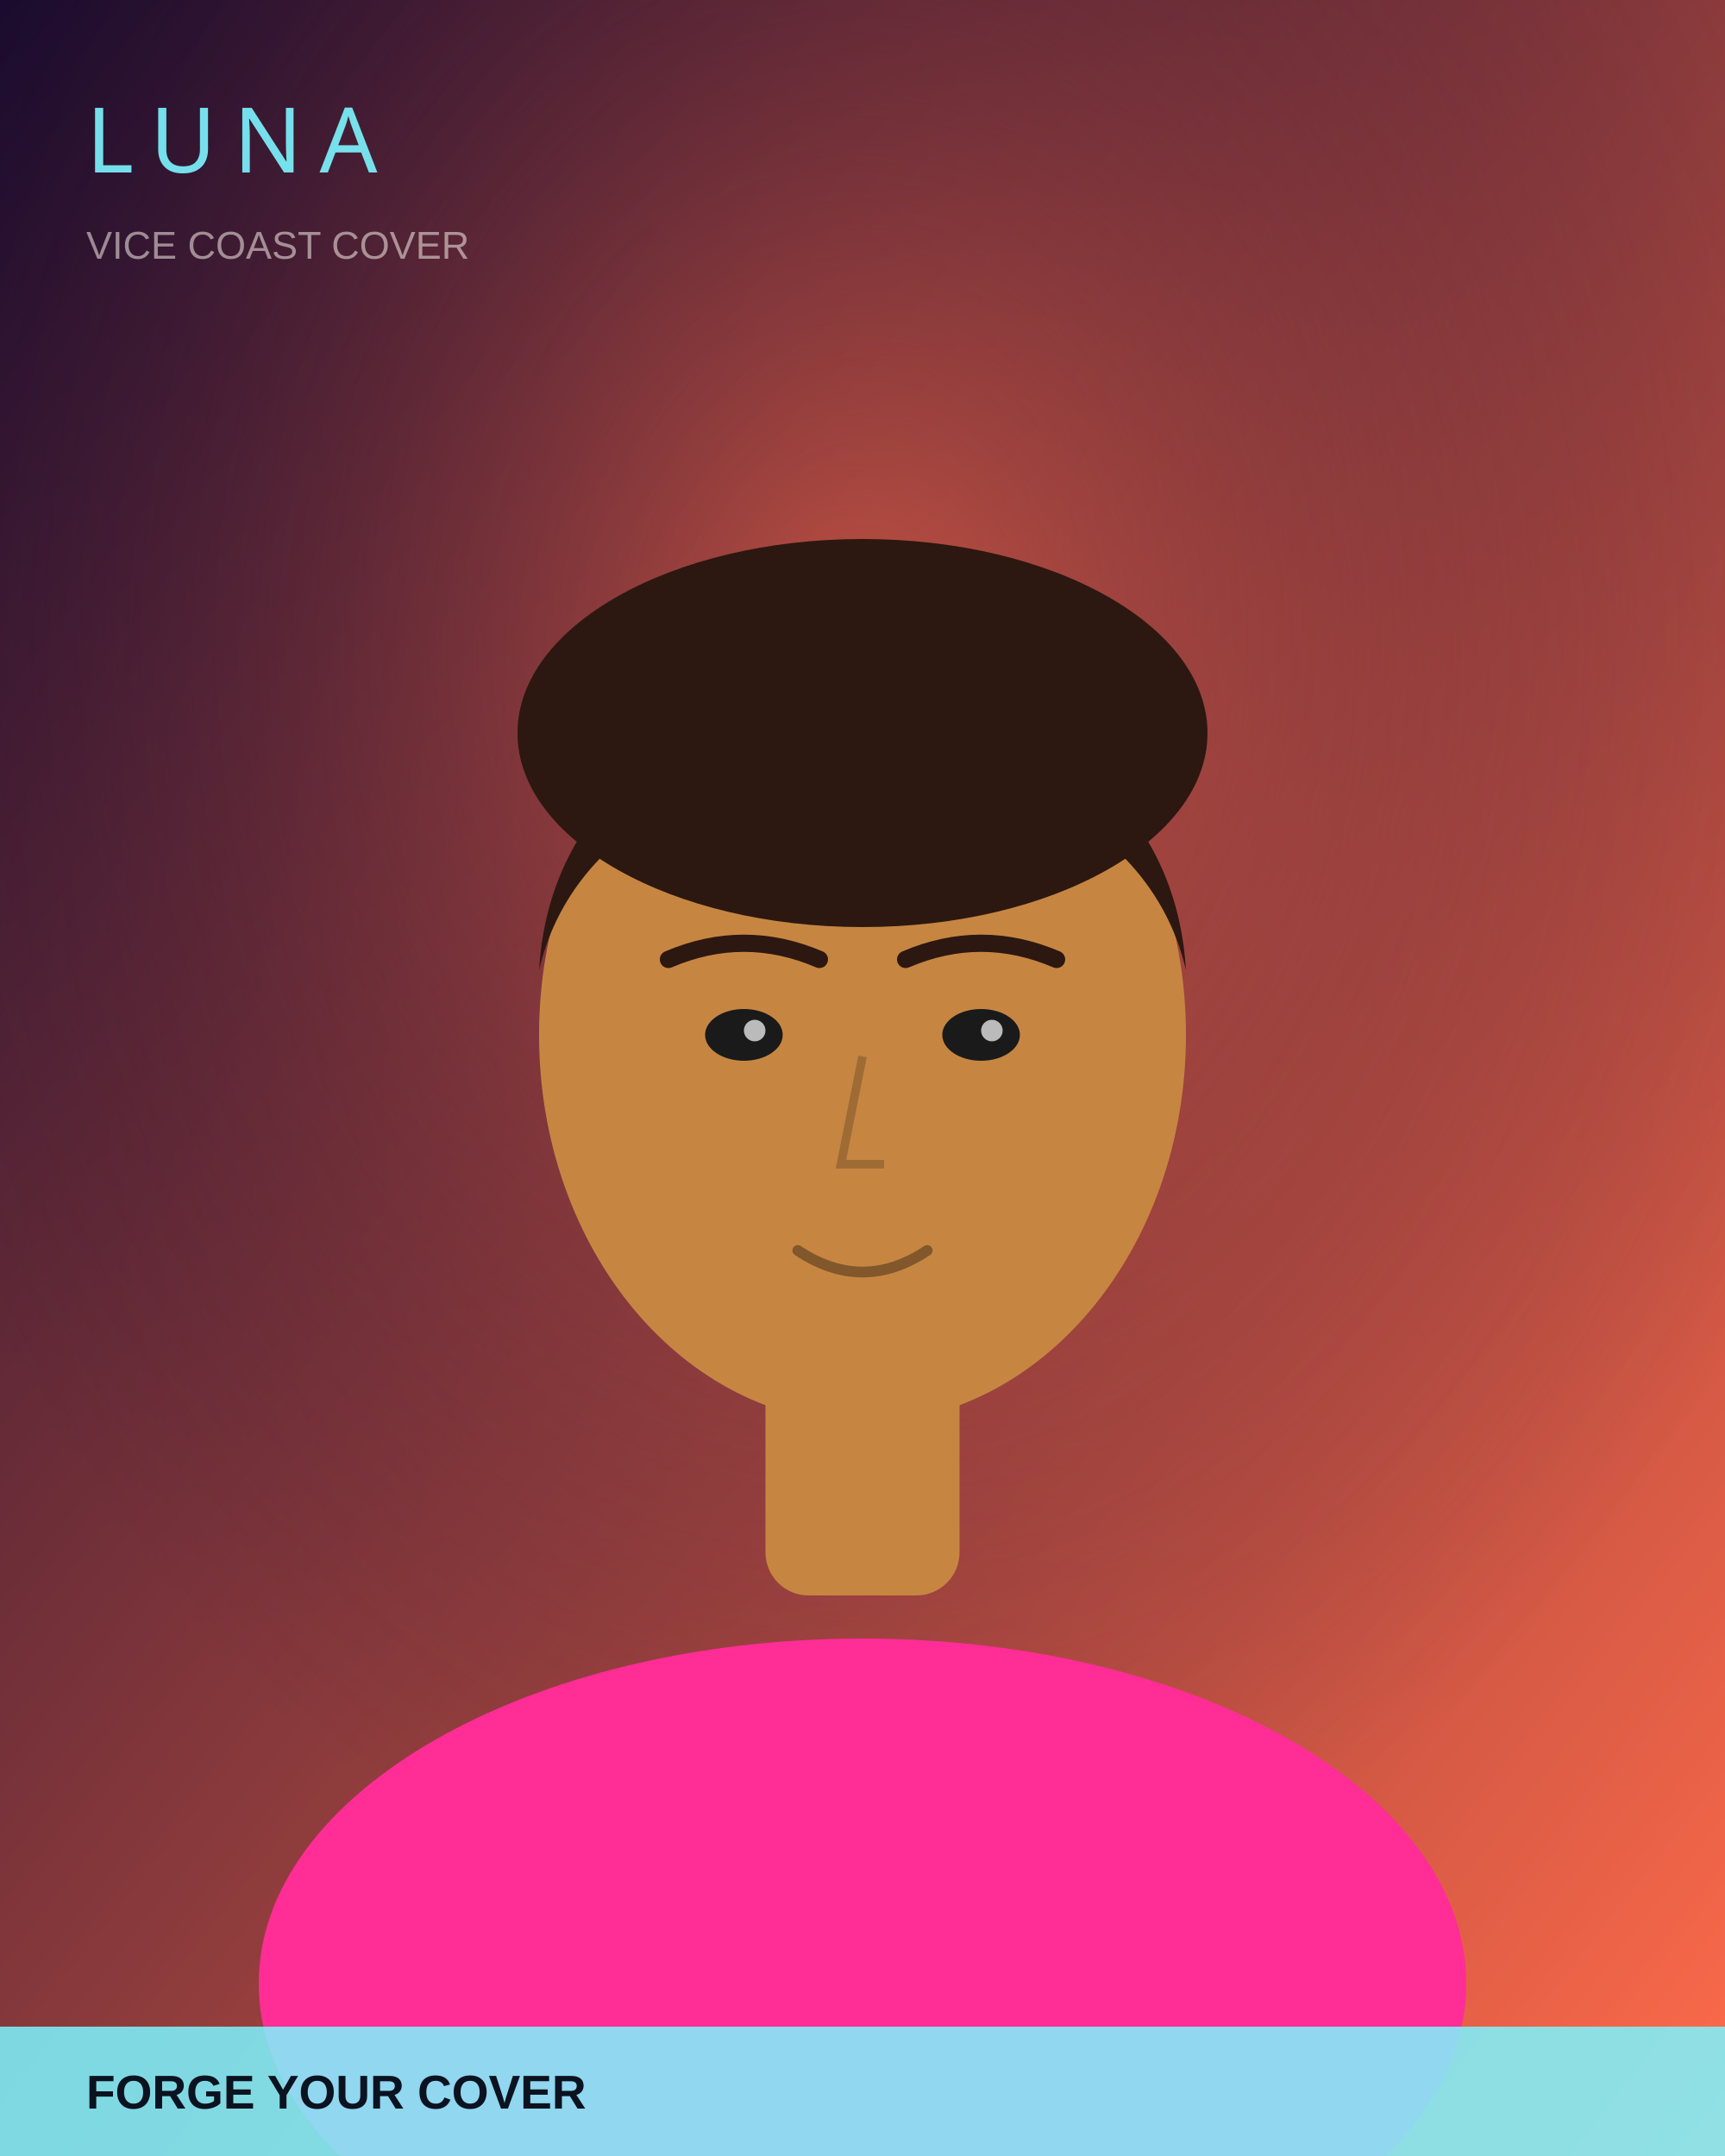
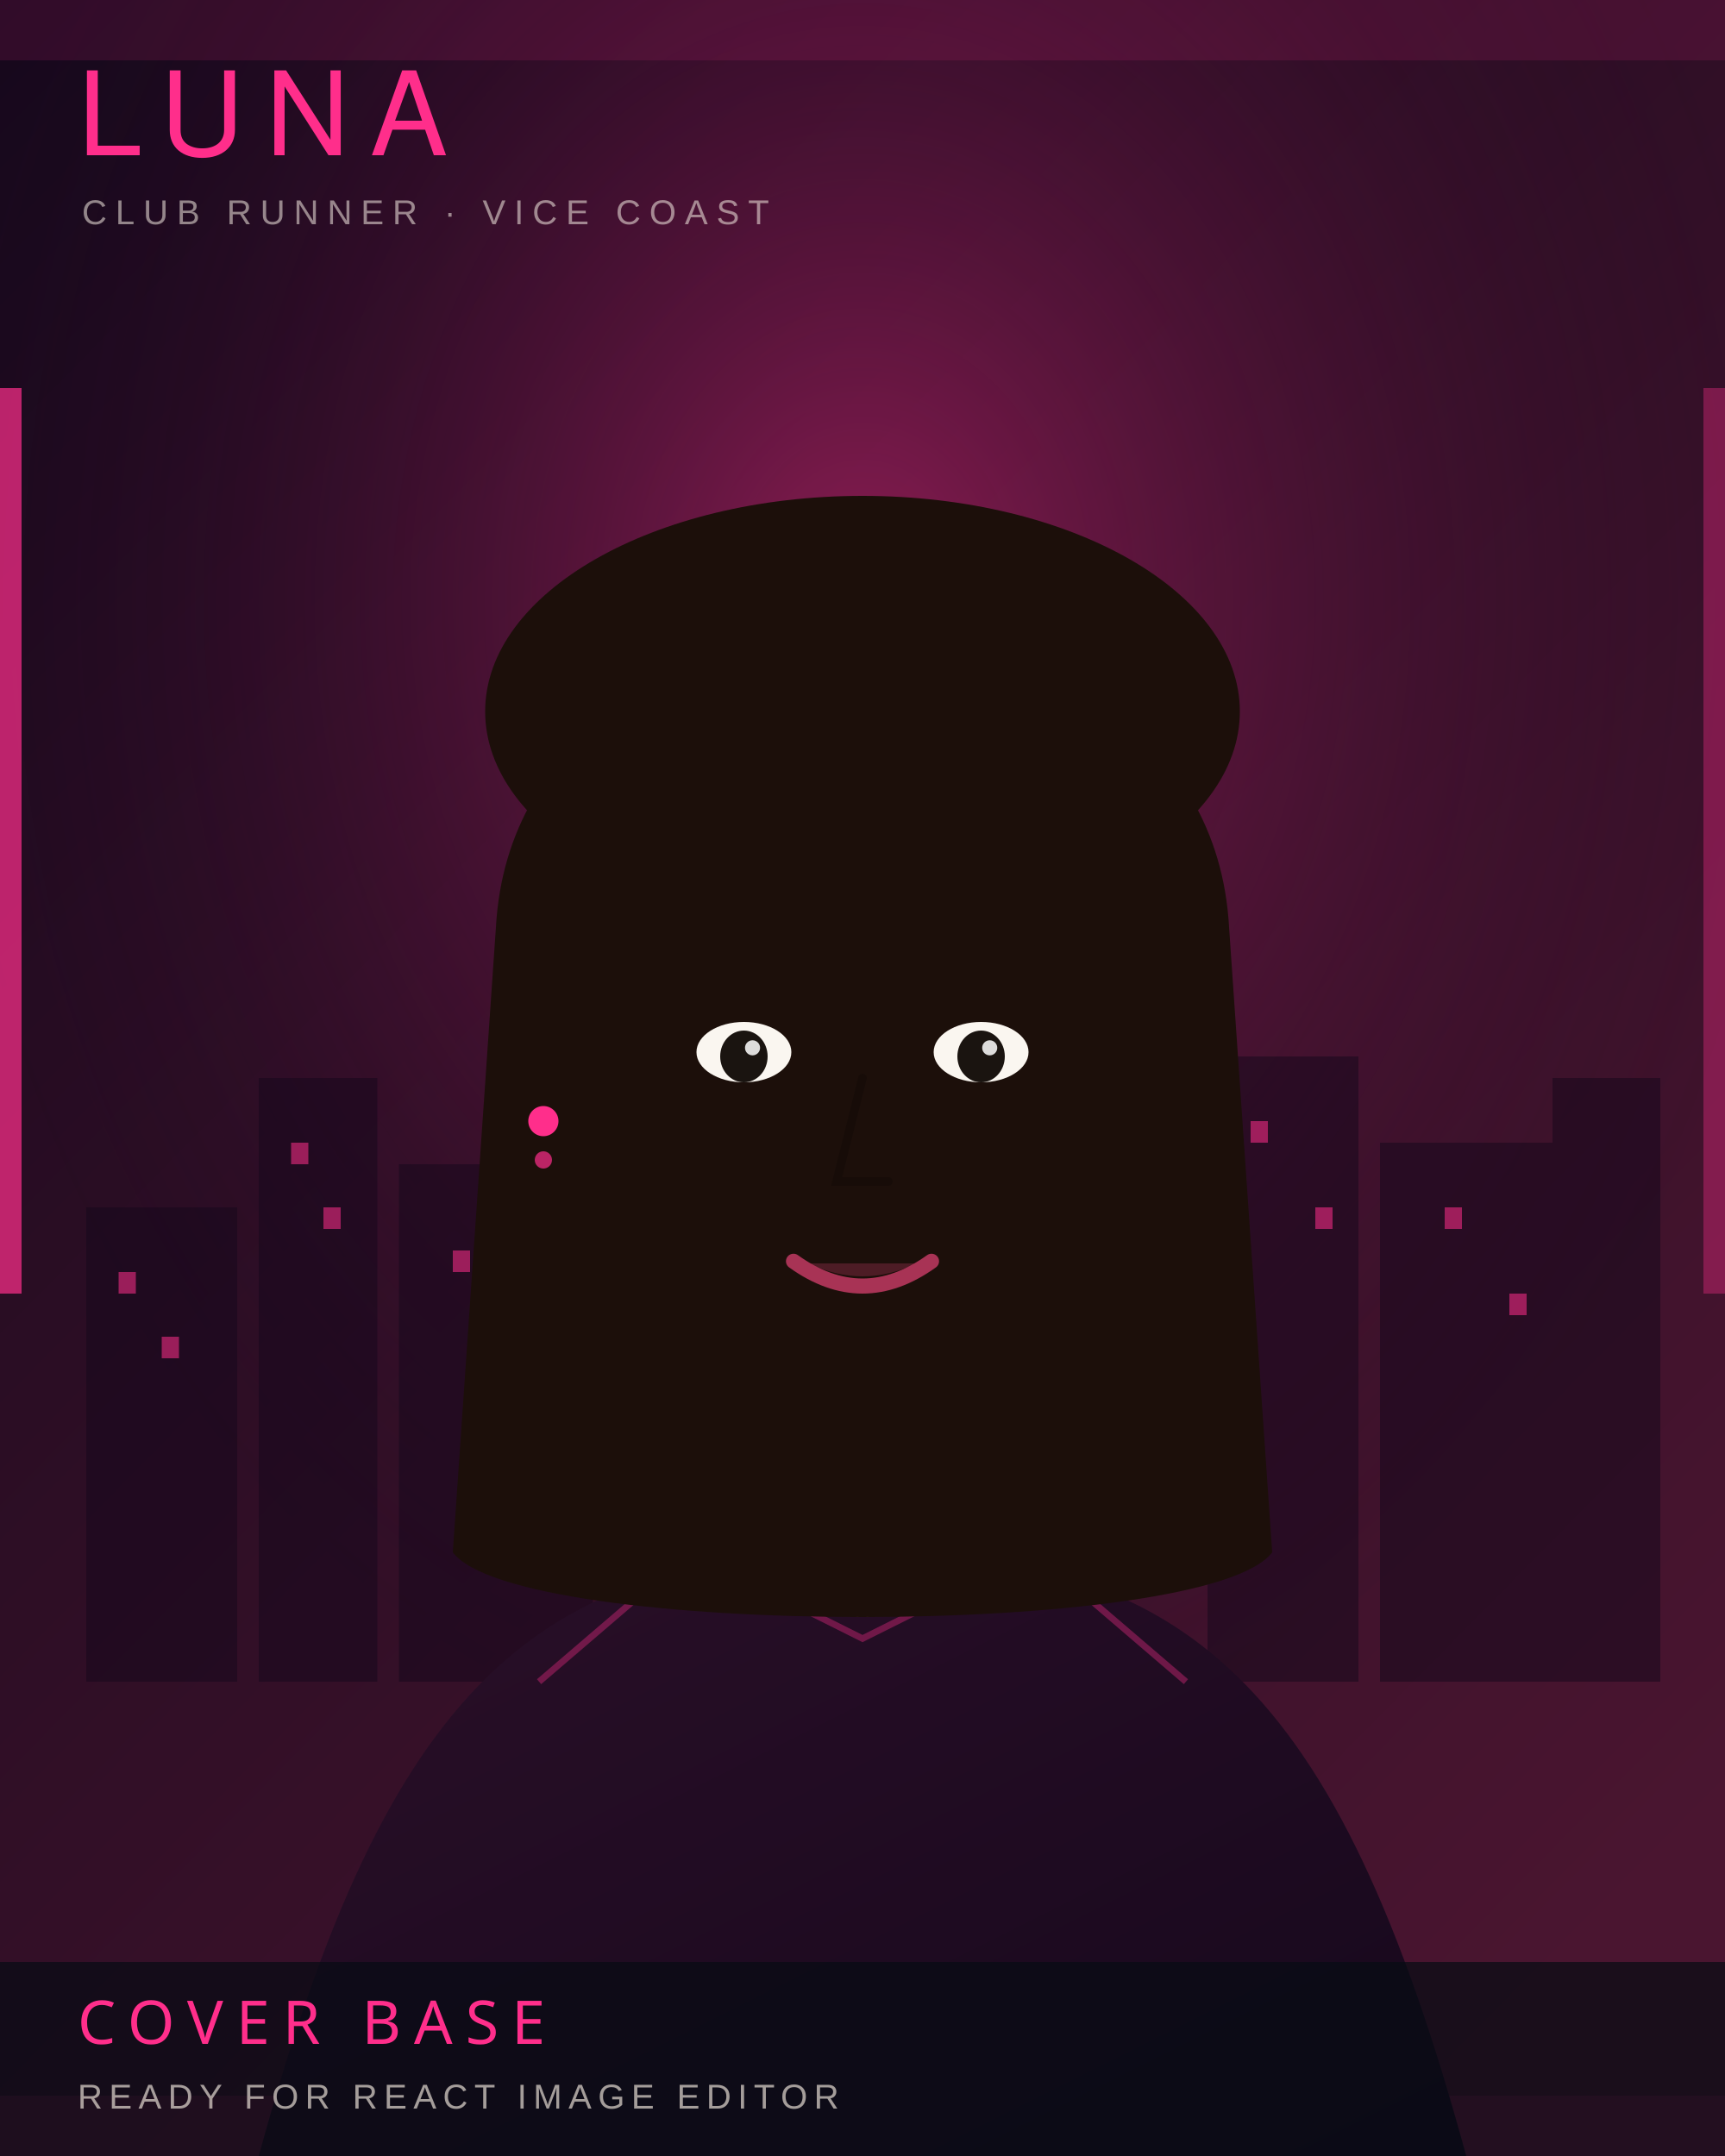
<svg xmlns="http://www.w3.org/2000/svg" width="800" height="1000" viewBox="0 0 800 1000">
  <defs>
-     <linearGradient id="bg" x1="0" y1="0" x2="1" y2="1">
-       <stop offset="0%" stop-color="#1A0B2E" />
-       <stop offset="100%" stop-color="#FF6B4A" />
+     <linearGradient id="bg" x1="0" y1="0" x2="0.8" y2="1">
+       <stop offset="0%" stop-color="#16081c" />
+       <stop offset="100%" stop-color="#4a1530" />
    </linearGradient>
-     <radialGradient id="glow" cx="50%" cy="30%" r="60%">
-       <stop offset="0%" stop-color="#FF6B4A" stop-opacity="0.55" />
-       <stop offset="100%" stop-color="#1A0B2E" stop-opacity="0" />
+     <linearGradient id="skyline" x1="0" y1="0" x2="0" y2="1">
+       <stop offset="0%" stop-color="#ff2e8b" stop-opacity="0.35" />
+       <stop offset="100%" stop-color="#ff2e8b" stop-opacity="0" />
+     </linearGradient>
+     <radialGradient id="halo" cx="50%" cy="28%" r="55%">
+       <stop offset="0%" stop-color="#ff2e8b" stop-opacity="0.45" />
+       <stop offset="100%" stop-color="#16081c" stop-opacity="0" />
    </radialGradient>
+     <linearGradient id="shirtGrad" x1="0" y1="0" x2="1" y2="1">
+       <stop offset="0%" stop-color="#2a0f28" />
+       <stop offset="100%" stop-color="#16081c" />
+     </linearGradient>
  </defs>
  <rect width="800" height="1000" fill="url(#bg)" />
-   <rect width="800" height="1000" fill="url(#glow)" />
-   <text x="40" y="80" font-family="Arial Black, sans-serif" font-size="42" fill="#7CF5FF" opacity="0.9" letter-spacing="8">LUNA</text>
-   <text x="40" y="120" font-family="Arial, sans-serif" font-size="18" fill="#F5EDE6" opacity="0.55">VICE COAST COVER</text>
-   <ellipse cx="400" cy="920" rx="280" ry="160" fill="#FF2D95" />
-   <rect x="355" y="620" width="90" height="120" rx="20" fill="#C68642" />
-   <ellipse cx="400" cy="480" rx="150" ry="180" fill="#C68642" />
-   <path d="M250 450 C260 280 540 280 550 450 C520 320 280 320 250 450 Z" fill="#2C1810" />
-   <ellipse cx="400" cy="340" rx="160" ry="90" fill="#2C1810" />
-   <ellipse cx="345" cy="480" rx="18" ry="12" fill="#1a1a1a" />
-   <ellipse cx="455" cy="480" rx="18" ry="12" fill="#1a1a1a" />
-   <circle cx="350" cy="478" r="5" fill="#fff" opacity="0.7" />
-   <circle cx="460" cy="478" r="5" fill="#fff" opacity="0.7" />
-   <path d="M310 445 Q345 430 380 445" stroke="#2C1810" stroke-width="8" fill="none" stroke-linecap="round" />
-   <path d="M420 445 Q455 430 490 445" stroke="#2C1810" stroke-width="8" fill="none" stroke-linecap="round" />
-   <path d="M400 490 L390 540 L410 540" stroke="#000" stroke-opacity="0.2" stroke-width="4" fill="none" />
-   <path d="M370 580 Q400 600 430 580" stroke="#000" stroke-opacity="0.35" stroke-width="5" fill="none" stroke-linecap="round" />
-   <rect x="0" y="940" width="800" height="60" fill="#7CF5FF" opacity="0.85" />
-   <text x="40" y="978" font-family="Arial, sans-serif" font-size="22" fill="#0B1220" font-weight="700">FORGE YOUR COVER</text>
+   <rect width="800" height="1000" fill="url(#halo)" />
+   <g opacity="0.55" fill="#16081c">
+     <rect x="40" y="560" width="70" height="220" />
+     <rect x="120" y="500" width="55" height="280" />
+     <rect x="185" y="540" width="90" height="240" />
+     <rect x="290" y="470" width="48" height="310" />
+     <rect x="560" y="490" width="70" height="290" />
+     <rect x="640" y="530" width="95" height="250" />
+     <rect x="720" y="500" width="50" height="280" />
+   </g>
+   <g fill="#ff2e8b" opacity="0.55">
+     <rect x="55" y="590" width="8" height="10" />
+     <rect x="75" y="620" width="8" height="10" />
+     <rect x="135" y="530" width="8" height="10" />
+     <rect x="150" y="560" width="8" height="10" />
+     <rect x="210" y="580" width="8" height="10" />
+     <rect x="240" y="610" width="8" height="10" />
+     <rect x="580" y="520" width="8" height="10" />
+     <rect x="610" y="560" width="8" height="10" />
+     <rect x="670" y="560" width="8" height="10" />
+     <rect x="700" y="600" width="8" height="10" />
+   </g>
+   <rect x="0" y="0" width="800" height="28" fill="#ff2e8b" opacity="0.12" />
+   <rect x="0" y="972" width="800" height="28" fill="#ff2e8b" opacity="0.18" />
+   <text x="36" y="72" font-family="Arial Black, Helvetica, sans-serif" font-size="54" fill="#ff2e8b" letter-spacing="10">LUNA</text>
+   <text x="38" y="104" font-family="Arial, sans-serif" font-size="16" fill="#f4ebe1" opacity="0.55" letter-spacing="4">CLUB RUNNER · VICE COAST</text>
+   <path d="M120 1000 C180 780 250 720 400 720 C550 720 620 780 680 1000 Z" fill="url(#shirtGrad)" />
+   <path d="M250 780 L320 720 L400 760 L480 720 L550 780" fill="none" stroke="#ff2e8b" stroke-width="3" opacity="0.35" />
+   <path d="M360 620 C370 700 430 700 440 620 L430 720 C410 760 390 760 370 720 Z" fill="#c68642" />
+   <ellipse cx="400" cy="485" rx="148" ry="178" fill="#c68642" />
+   <ellipse cx="320" cy="520" rx="28" ry="36" fill="#000" opacity="0.08" />
+   <ellipse cx="480" cy="520" rx="28" ry="36" fill="#000" opacity="0.08" />
+   <path d="M230 430 C240 250 560 250 570 430 L590 720 C560 760 240 760 210 720 Z" fill="#1c0f0a" />
+   <ellipse cx="400" cy="330" rx="175" ry="100" fill="#1c0f0a" />
+   <path d="M250 360 Q400 280 550 360" fill="#1c0f0a" />
+   <path d="M312 448 Q345 432 378 448" stroke="#1c0f0a" stroke-width="9" fill="none" stroke-linecap="round" />
+   <path d="M422 448 Q455 430 490 448" stroke="#1c0f0a" stroke-width="9" fill="none" stroke-linecap="round" />
+   <ellipse cx="345" cy="488" rx="22" ry="14" fill="#faf6f0" />
+   <ellipse cx="455" cy="488" rx="22" ry="14" fill="#faf6f0" />
+   <ellipse cx="345" cy="490" rx="11" ry="12" fill="#1a1410" />
+   <ellipse cx="455" cy="490" rx="11" ry="12" fill="#1a1410" />
+   <circle cx="349" cy="486" r="3.5" fill="#fff" opacity="0.85" />
+   <circle cx="459" cy="486" r="3.5" fill="#fff" opacity="0.85" />
+   <circle cx="252" cy="520" r="7" fill="#ff2e8b" />
+   <circle cx="252" cy="538" r="4" fill="#ff2e8b" opacity="0.7" />
+   <path d="M400 500 L388 548 L412 548" stroke="#000" stroke-opacity="0.18" stroke-width="4" fill="none" stroke-linecap="round" />
+   <path d="M368 585 Q400 608 432 585" stroke="#a83355" stroke-width="7" fill="none" stroke-linecap="round" />
+   <path d="M375 586 Q400 598 425 586" fill="#a83355" opacity="0.35" />
+   <rect x="0" y="180" width="10" height="420" fill="#ff2e8b" opacity="0.7" />
+   <rect x="790" y="180" width="10" height="420" fill="#ff2e8b" opacity="0.35" />
+   <rect x="0" y="910" width="800" height="90" fill="#070b14" opacity="0.72" />
+   <text x="36" y="948" font-family="Arial Black, sans-serif" font-size="28" fill="#ff2e8b" letter-spacing="6">COVER BASE</text>
+   <text x="36" y="978" font-family="Arial, sans-serif" font-size="16" fill="#f4ebe1" opacity="0.65" letter-spacing="3">READY FOR REACT IMAGE EDITOR</text>
</svg>
